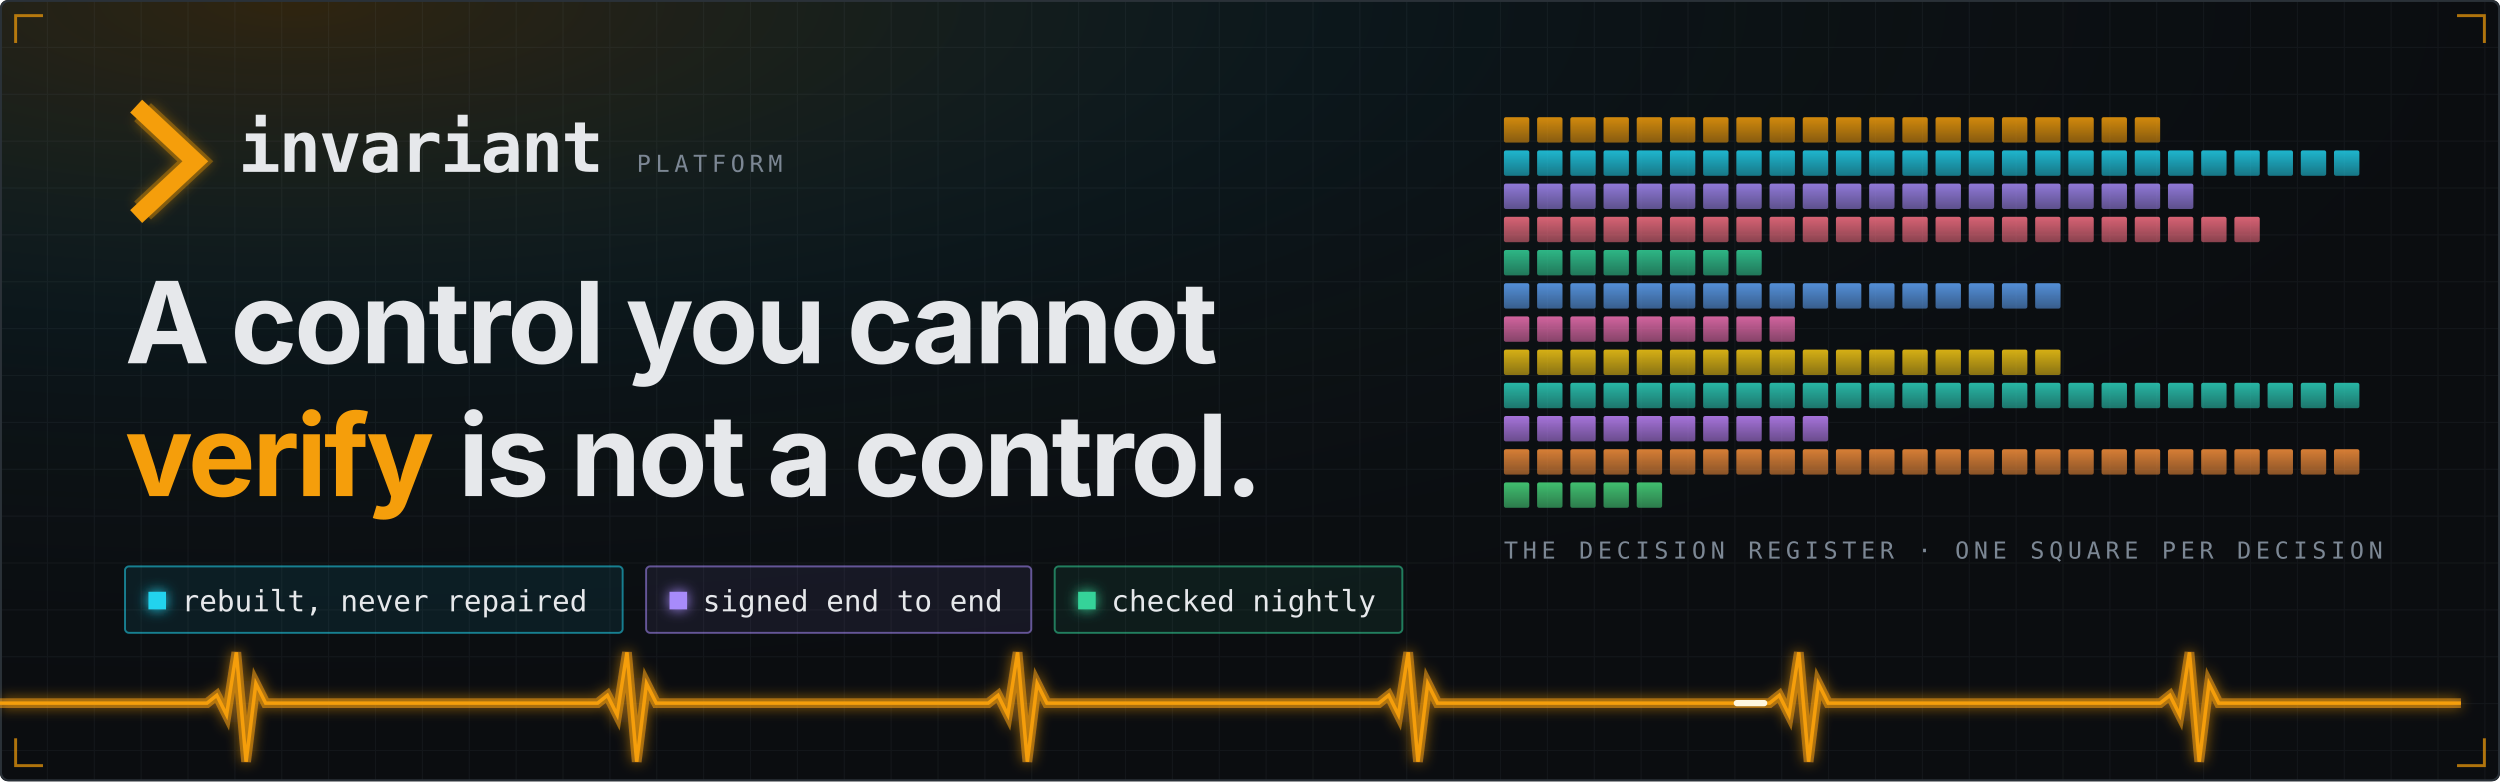
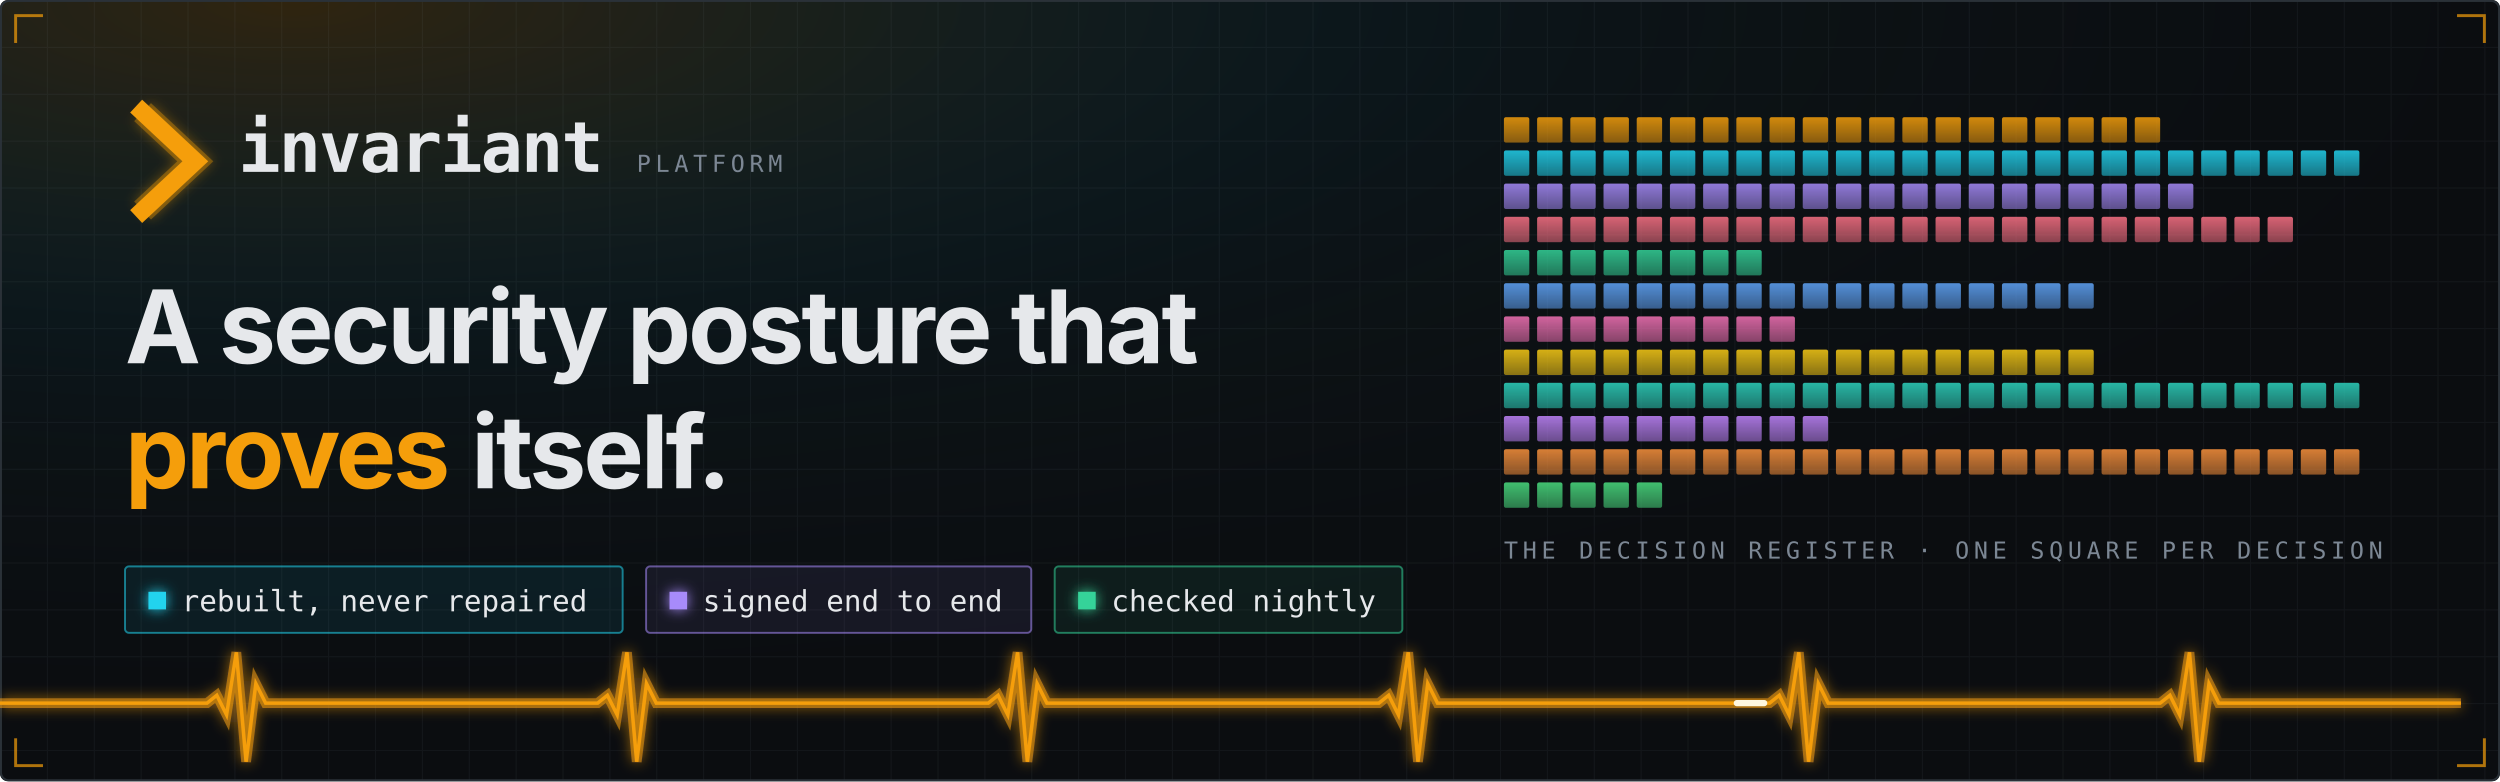
- <svg xmlns="http://www.w3.org/2000/svg" viewBox="0 0 1280 400" width="1280" height="400" role="img" aria-label="Invariant Platform: a control you cannot verify is not a control">
+ <svg xmlns="http://www.w3.org/2000/svg" viewBox="0 0 1280 400" width="1280" height="400" role="img" aria-label="Invariant Platform: a security posture that proves itself">
  <defs>
    <style>
    text { font-family: 'Segoe UI', 'Inter', 'Helvetica Neue', system-ui, -apple-system, sans-serif; fill: #e6e8eb; }
    .mono { font-family: 'JetBrains Mono', 'SFMono-Regular', 'Cascadia Code', Menlo, Consolas, ui-monospace, monospace; }
    .label { font-family: 'JetBrains Mono', 'SFMono-Regular', 'Cascadia Code', Menlo, Consolas, ui-monospace, monospace; font-size: 12px; letter-spacing: .2em; fill: #7c8794; }
    .flow { fill: none; stroke-width: 3.2; stroke-linecap: round; stroke-dasharray: 14 1400; stroke-dashoffset: 14;
            animation: flow 2.6s cubic-bezier(.5, 0, .5, 1) infinite; }
    @keyframes flow { 0% { stroke-dashoffset: 14; stroke-opacity: 0; } 12% { stroke-opacity: 1; }
            88% { stroke-opacity: 1; } 100% { stroke-dashoffset: -420; stroke-opacity: 0; } }
    @media (prefers-reduced-motion: reduce) { * { animation: none !important; } .flow { display: none; } }
    
    .cell { animation: in .3s ease-out backwards; }
    @keyframes in { from { opacity: 0; } }
    .pulse { animation: pulse 2.4s ease-in-out infinite; transform-origin: center; transform-box: fill-box; }
    @keyframes pulse { 50% { opacity: .35; } }
    </style>
    <radialGradient id="bg" cx="12%" cy="0%" r="95%">
      <stop offset="0" stop-color="#f59e0b" stop-opacity=".16" />
      <stop offset=".45" stop-color="#22d3ee" stop-opacity=".05" />
      <stop offset="1" stop-color="#0b0d10" stop-opacity="0" />
    </radialGradient>
    <filter id="shadow" x="-20%" y="-20%" width="140%" height="170%">
      <feDropShadow dx="0" dy="12" stdDeviation="12" flood-color="#000" flood-opacity=".6" />
    </filter>
    <filter id="glow" filterUnits="userSpaceOnUse" x="-20" y="-20" width="1320" height="440">
      <feGaussianBlur stdDeviation="3.2" result="b" />
      <feMerge>
        <feMergeNode in="b" />
        <feMergeNode in="SourceGraphic" />
      </feMerge>
    </filter>
    <linearGradient id="gloss" x1="0" y1="0" x2="0" y2="1">
      <stop offset="0" stop-color="#fff" stop-opacity=".11" />
      <stop offset="1" stop-color="#fff" stop-opacity="0" />
    </linearGradient>
    <pattern id="grid" width="24" height="24" patternUnits="userSpaceOnUse">
      <path d="M24 0 L0 0 0 24" fill="none" stroke="#8b939e" stroke-opacity=".07" />
    </pattern>
    <linearGradient id="face0" x1="0" y1="0" x2="1" y2="0">
      <stop offset="0" stop-color="#f59e0b" stop-opacity=".12" />
      <stop offset=".6" stop-color="#f59e0b" stop-opacity=".02" />
    </linearGradient>
    <linearGradient id="cell0" x1="0" y1="0" x2="0" y2="1">
      <stop offset="0" stop-color="#f59e0b" />
      <stop offset="1" stop-color="#f59e0b" stop-opacity=".62" />
    </linearGradient>
    <marker id="head0" viewBox="0 0 10 10" refX="8.5" refY="5" markerWidth="7" markerHeight="7" orient="auto">
      <path d="M0 0 L10 5 L0 10 z" fill="#f59e0b" />
    </marker>
    <linearGradient id="face1" x1="0" y1="0" x2="1" y2="0">
      <stop offset="0" stop-color="#22d3ee" stop-opacity=".12" />
      <stop offset=".6" stop-color="#22d3ee" stop-opacity=".02" />
    </linearGradient>
    <linearGradient id="cell1" x1="0" y1="0" x2="0" y2="1">
      <stop offset="0" stop-color="#22d3ee" />
      <stop offset="1" stop-color="#22d3ee" stop-opacity=".62" />
    </linearGradient>
    <marker id="head1" viewBox="0 0 10 10" refX="8.5" refY="5" markerWidth="7" markerHeight="7" orient="auto">
      <path d="M0 0 L10 5 L0 10 z" fill="#22d3ee" />
    </marker>
    <linearGradient id="face2" x1="0" y1="0" x2="1" y2="0">
      <stop offset="0" stop-color="#a78bfa" stop-opacity=".12" />
      <stop offset=".6" stop-color="#a78bfa" stop-opacity=".02" />
    </linearGradient>
    <linearGradient id="cell2" x1="0" y1="0" x2="0" y2="1">
      <stop offset="0" stop-color="#a78bfa" />
      <stop offset="1" stop-color="#a78bfa" stop-opacity=".62" />
    </linearGradient>
    <marker id="head2" viewBox="0 0 10 10" refX="8.5" refY="5" markerWidth="7" markerHeight="7" orient="auto">
      <path d="M0 0 L10 5 L0 10 z" fill="#a78bfa" />
    </marker>
    <linearGradient id="face3" x1="0" y1="0" x2="1" y2="0">
      <stop offset="0" stop-color="#fb7185" stop-opacity=".12" />
      <stop offset=".6" stop-color="#fb7185" stop-opacity=".02" />
    </linearGradient>
    <linearGradient id="cell3" x1="0" y1="0" x2="0" y2="1">
      <stop offset="0" stop-color="#fb7185" />
      <stop offset="1" stop-color="#fb7185" stop-opacity=".62" />
    </linearGradient>
    <marker id="head3" viewBox="0 0 10 10" refX="8.5" refY="5" markerWidth="7" markerHeight="7" orient="auto">
      <path d="M0 0 L10 5 L0 10 z" fill="#fb7185" />
    </marker>
    <linearGradient id="face4" x1="0" y1="0" x2="1" y2="0">
      <stop offset="0" stop-color="#34d399" stop-opacity=".12" />
      <stop offset=".6" stop-color="#34d399" stop-opacity=".02" />
    </linearGradient>
    <linearGradient id="cell4" x1="0" y1="0" x2="0" y2="1">
      <stop offset="0" stop-color="#34d399" />
      <stop offset="1" stop-color="#34d399" stop-opacity=".62" />
    </linearGradient>
    <marker id="head4" viewBox="0 0 10 10" refX="8.5" refY="5" markerWidth="7" markerHeight="7" orient="auto">
      <path d="M0 0 L10 5 L0 10 z" fill="#34d399" />
    </marker>
    <linearGradient id="face5" x1="0" y1="0" x2="1" y2="0">
      <stop offset="0" stop-color="#60a5fa" stop-opacity=".12" />
      <stop offset=".6" stop-color="#60a5fa" stop-opacity=".02" />
    </linearGradient>
    <linearGradient id="cell5" x1="0" y1="0" x2="0" y2="1">
      <stop offset="0" stop-color="#60a5fa" />
      <stop offset="1" stop-color="#60a5fa" stop-opacity=".62" />
    </linearGradient>
    <marker id="head5" viewBox="0 0 10 10" refX="8.5" refY="5" markerWidth="7" markerHeight="7" orient="auto">
      <path d="M0 0 L10 5 L0 10 z" fill="#60a5fa" />
    </marker>
    <linearGradient id="face6" x1="0" y1="0" x2="1" y2="0">
      <stop offset="0" stop-color="#f472b6" stop-opacity=".12" />
      <stop offset=".6" stop-color="#f472b6" stop-opacity=".02" />
    </linearGradient>
    <linearGradient id="cell6" x1="0" y1="0" x2="0" y2="1">
      <stop offset="0" stop-color="#f472b6" />
      <stop offset="1" stop-color="#f472b6" stop-opacity=".62" />
    </linearGradient>
    <marker id="head6" viewBox="0 0 10 10" refX="8.5" refY="5" markerWidth="7" markerHeight="7" orient="auto">
      <path d="M0 0 L10 5 L0 10 z" fill="#f472b6" />
    </marker>
    <linearGradient id="face7" x1="0" y1="0" x2="1" y2="0">
      <stop offset="0" stop-color="#facc15" stop-opacity=".12" />
      <stop offset=".6" stop-color="#facc15" stop-opacity=".02" />
    </linearGradient>
    <linearGradient id="cell7" x1="0" y1="0" x2="0" y2="1">
      <stop offset="0" stop-color="#facc15" />
      <stop offset="1" stop-color="#facc15" stop-opacity=".62" />
    </linearGradient>
    <marker id="head7" viewBox="0 0 10 10" refX="8.5" refY="5" markerWidth="7" markerHeight="7" orient="auto">
      <path d="M0 0 L10 5 L0 10 z" fill="#facc15" />
    </marker>
    <linearGradient id="face8" x1="0" y1="0" x2="1" y2="0">
      <stop offset="0" stop-color="#2dd4bf" stop-opacity=".12" />
      <stop offset=".6" stop-color="#2dd4bf" stop-opacity=".02" />
    </linearGradient>
    <linearGradient id="cell8" x1="0" y1="0" x2="0" y2="1">
      <stop offset="0" stop-color="#2dd4bf" />
      <stop offset="1" stop-color="#2dd4bf" stop-opacity=".62" />
    </linearGradient>
    <marker id="head8" viewBox="0 0 10 10" refX="8.5" refY="5" markerWidth="7" markerHeight="7" orient="auto">
      <path d="M0 0 L10 5 L0 10 z" fill="#2dd4bf" />
    </marker>
    <linearGradient id="face9" x1="0" y1="0" x2="1" y2="0">
      <stop offset="0" stop-color="#c084fc" stop-opacity=".12" />
      <stop offset=".6" stop-color="#c084fc" stop-opacity=".02" />
    </linearGradient>
    <linearGradient id="cell9" x1="0" y1="0" x2="0" y2="1">
      <stop offset="0" stop-color="#c084fc" />
      <stop offset="1" stop-color="#c084fc" stop-opacity=".62" />
    </linearGradient>
    <marker id="head9" viewBox="0 0 10 10" refX="8.5" refY="5" markerWidth="7" markerHeight="7" orient="auto">
      <path d="M0 0 L10 5 L0 10 z" fill="#c084fc" />
    </marker>
    <linearGradient id="face10" x1="0" y1="0" x2="1" y2="0">
      <stop offset="0" stop-color="#fb923c" stop-opacity=".12" />
      <stop offset=".6" stop-color="#fb923c" stop-opacity=".02" />
    </linearGradient>
    <linearGradient id="cell10" x1="0" y1="0" x2="0" y2="1">
      <stop offset="0" stop-color="#fb923c" />
      <stop offset="1" stop-color="#fb923c" stop-opacity=".62" />
    </linearGradient>
    <marker id="head10" viewBox="0 0 10 10" refX="8.5" refY="5" markerWidth="7" markerHeight="7" orient="auto">
      <path d="M0 0 L10 5 L0 10 z" fill="#fb923c" />
    </marker>
    <linearGradient id="face11" x1="0" y1="0" x2="1" y2="0">
      <stop offset="0" stop-color="#4ade80" stop-opacity=".12" />
      <stop offset=".6" stop-color="#4ade80" stop-opacity=".02" />
    </linearGradient>
    <linearGradient id="cell11" x1="0" y1="0" x2="0" y2="1">
      <stop offset="0" stop-color="#4ade80" />
      <stop offset="1" stop-color="#4ade80" stop-opacity=".62" />
    </linearGradient>
    <marker id="head11" viewBox="0 0 10 10" refX="8.5" refY="5" markerWidth="7" markerHeight="7" orient="auto">
      <path d="M0 0 L10 5 L0 10 z" fill="#4ade80" />
    </marker>
  </defs>
  <rect width="1280" height="400" rx="4" fill="#0b0d10" />
  <rect width="1280" height="400" rx="4" fill="url(#bg)" />
  <rect width="1280" height="400" rx="4" fill="url(#grid)" />
  <rect x=".5" y=".5" width="1279" height="399" rx="4" fill="none" stroke="#2a3138" />
  <path d="M 8 22 L 8 8 L 22 8" fill="none" stroke="#f59e0b" stroke-opacity=".7" stroke-width="1.5" />
  <path d="M 1272 22 L 1272 8 L 1258 8" fill="none" stroke="#f59e0b" stroke-opacity=".7" stroke-width="1.5" />
  <path d="M 8 378 L 8 392 L 22 392" fill="none" stroke="#f59e0b" stroke-opacity=".7" stroke-width="1.5" />
  <path d="M 1272 378 L 1272 392 L 1258 392" fill="none" stroke="#f59e0b" stroke-opacity=".7" stroke-width="1.5" />
  <path d="M 0 360 L 20 360 L 40 360 L 60 360 L 80 360 L 100 360 L 106 360 L 111 356 L 116 366 L 121 334 L 126 390 L 131 350 L 136 360 L 160 360 L 180 360 L 200 360 L 220 360 L 240 360 L 260 360 L 280 360 L 300 360 L 306 360 L 311 356 L 316 366 L 321 334 L 326 390 L 331 350 L 336 360 L 360 360 L 380 360 L 400 360 L 420 360 L 440 360 L 460 360 L 480 360 L 500 360 L 506 360 L 511 356 L 516 366 L 521 334 L 526 390 L 531 350 L 536 360 L 560 360 L 580 360 L 600 360 L 620 360 L 640 360 L 660 360 L 680 360 L 700 360 L 706 360 L 711 356 L 716 366 L 721 334 L 726 390 L 731 350 L 736 360 L 760 360 L 780 360 L 800 360 L 820 360 L 840 360 L 860 360 L 880 360 L 900 360 L 906 360 L 911 356 L 916 366 L 921 334 L 926 390 L 931 350 L 936 360 L 960 360 L 980 360 L 1000 360 L 1020 360 L 1040 360 L 1060 360 L 1080 360 L 1100 360 L 1106 360 L 1111 356 L 1116 366 L 1121 334 L 1126 390 L 1131 350 L 1136 360 L 1160 360 L 1180 360 L 1200 360 L 1220 360 L 1240 360 L 1260 360" fill="none" stroke="#f59e0b" stroke-opacity="0.55" stroke-width="5" filter="url(#glow)" />
  <path d="M 0 360 L 20 360 L 40 360 L 60 360 L 80 360 L 100 360 L 106 360 L 111 356 L 116 366 L 121 334 L 126 390 L 131 350 L 136 360 L 160 360 L 180 360 L 200 360 L 220 360 L 240 360 L 260 360 L 280 360 L 300 360 L 306 360 L 311 356 L 316 366 L 321 334 L 326 390 L 331 350 L 336 360 L 360 360 L 380 360 L 400 360 L 420 360 L 440 360 L 460 360 L 480 360 L 500 360 L 506 360 L 511 356 L 516 366 L 521 334 L 526 390 L 531 350 L 536 360 L 560 360 L 580 360 L 600 360 L 620 360 L 640 360 L 660 360 L 680 360 L 700 360 L 706 360 L 711 356 L 716 366 L 721 334 L 726 390 L 731 350 L 736 360 L 760 360 L 780 360 L 800 360 L 820 360 L 840 360 L 860 360 L 880 360 L 900 360 L 906 360 L 911 356 L 916 366 L 921 334 L 926 390 L 931 350 L 936 360 L 960 360 L 980 360 L 1000 360 L 1020 360 L 1040 360 L 1060 360 L 1080 360 L 1100 360 L 1106 360 L 1111 356 L 1116 366 L 1121 334 L 1126 390 L 1131 350 L 1136 360 L 1160 360 L 1180 360 L 1200 360 L 1220 360 L 1240 360 L 1260 360" fill="none" stroke="#f59e0b" stroke-width="1.8" />
  <path d="M 0 360 L 20 360 L 40 360 L 60 360 L 80 360 L 100 360 L 106 360 L 111 356 L 116 366 L 121 334 L 126 390 L 131 350 L 136 360 L 160 360 L 180 360 L 200 360 L 220 360 L 240 360 L 260 360 L 280 360 L 300 360 L 306 360 L 311 356 L 316 366 L 321 334 L 326 390 L 331 350 L 336 360 L 360 360 L 380 360 L 400 360 L 420 360 L 440 360 L 460 360 L 480 360 L 500 360 L 506 360 L 511 356 L 516 366 L 521 334 L 526 390 L 531 350 L 536 360 L 560 360 L 580 360 L 600 360 L 620 360 L 640 360 L 660 360 L 680 360 L 700 360 L 706 360 L 711 356 L 716 366 L 721 334 L 726 390 L 731 350 L 736 360 L 760 360 L 780 360 L 800 360 L 820 360 L 840 360 L 860 360 L 880 360 L 900 360 L 906 360 L 911 356 L 916 366 L 921 334 L 926 390 L 931 350 L 936 360 L 960 360 L 980 360 L 1000 360 L 1020 360 L 1040 360 L 1060 360 L 1080 360 L 1100 360 L 1106 360 L 1111 356 L 1116 366 L 1121 334 L 1126 390 L 1131 350 L 1136 360 L 1160 360 L 1180 360 L 1200 360 L 1220 360 L 1240 360 L 1260 360" class="flow" stroke="#fff7e0" />
  <g transform="translate(64 52) scale(0.9)">
    <path d="M10 6 L40 34 L10 62" fill="none" stroke="#f59e0b" stroke-width="14" stroke-opacity=".35" filter="url(#glow)" />
    <path d="M10 6 L40 34 L10 62" fill="none" stroke="#f59e0b" stroke-width="10" stroke-linecap="square" />
  </g>
  <text x="122" y="88" class="mono" font-size="36" font-weight="600" letter-spacing="-1">invariant</text>
  <text x="326" y="88" class="label" font-size="15">PLATFORM</text>
-   <text x="64" y="186" font-size="58" font-weight="700" letter-spacing="-1.5">A control you cannot</text>
-   <text x="64" y="254" font-size="58" font-weight="700" letter-spacing="-1.5">
-     <tspan fill="#f59e0b" filter="url(#glow)">verify</tspan> is not a control.</text>
+   <text x="64" y="186" font-size="52" font-weight="700" letter-spacing="-1.5">A security posture that</text>
+   <text x="64" y="250" font-size="52" font-weight="700" letter-spacing="-1.5">
+     <tspan fill="#f59e0b" filter="url(#glow)">proves</tspan> itself.</text>
  <rect x="64" y="290" width="254.8" height="34" rx="2" fill="#22d3ee" fill-opacity=".08" stroke="#22d3ee" stroke-opacity=".55" />
  <rect x="76" y="303" width="9" height="9" fill="#22d3ee" filter="url(#glow)" class="pulse" />
  <text x="93" y="313" class="mono" font-size="15" fill="#22d3ee">rebuilt, never repaired</text>
  <rect x="330.8" y="290" width="197.2" height="34" rx="2" fill="#a78bfa" fill-opacity=".08" stroke="#a78bfa" stroke-opacity=".55" />
  <rect x="342.8" y="303" width="9" height="9" fill="#a78bfa" filter="url(#glow)" class="pulse" />
  <text x="359.8" y="313" class="mono" font-size="15" fill="#a78bfa">signed end to end</text>
  <rect x="540.0" y="290" width="178.0" height="34" rx="2" fill="#34d399" fill-opacity=".08" stroke="#34d399" stroke-opacity=".55" />
  <rect x="552.0" y="303" width="9" height="9" fill="#34d399" filter="url(#glow)" class="pulse" />
  <text x="569.0" y="313" class="mono" font-size="15" fill="#34d399">checked nightly</text>
  <rect x="770" y="60" width="13" height="13" rx="1" fill="url(#cell0)" fill-opacity=".85" class="cell" style="animation-delay:0.00s" />
  <rect x="787" y="60" width="13" height="13" rx="1" fill="url(#cell0)" fill-opacity=".85" class="cell" style="animation-delay:0.01s" />
  <rect x="804" y="60" width="13" height="13" rx="1" fill="url(#cell0)" fill-opacity=".85" class="cell" style="animation-delay:0.02s" />
  <rect x="821" y="60" width="13" height="13" rx="1" fill="url(#cell0)" fill-opacity=".85" class="cell" style="animation-delay:0.03s" />
  <rect x="838" y="60" width="13" height="13" rx="1" fill="url(#cell0)" fill-opacity=".85" class="cell" style="animation-delay:0.04s" />
  <rect x="855" y="60" width="13" height="13" rx="1" fill="url(#cell0)" fill-opacity=".85" class="cell" style="animation-delay:0.05s" />
  <rect x="872" y="60" width="13" height="13" rx="1" fill="url(#cell0)" fill-opacity=".85" class="cell" style="animation-delay:0.06s" />
  <rect x="889" y="60" width="13" height="13" rx="1" fill="url(#cell0)" fill-opacity=".85" class="cell" style="animation-delay:0.07s" />
  <rect x="906" y="60" width="13" height="13" rx="1" fill="url(#cell0)" fill-opacity=".85" class="cell" style="animation-delay:0.08s" />
  <rect x="923" y="60" width="13" height="13" rx="1" fill="url(#cell0)" fill-opacity=".85" class="cell" style="animation-delay:0.09s" />
  <rect x="940" y="60" width="13" height="13" rx="1" fill="url(#cell0)" fill-opacity=".85" class="cell" style="animation-delay:0.10s" />
  <rect x="957" y="60" width="13" height="13" rx="1" fill="url(#cell0)" fill-opacity=".85" class="cell" style="animation-delay:0.11s" />
  <rect x="974" y="60" width="13" height="13" rx="1" fill="url(#cell0)" fill-opacity=".85" class="cell" style="animation-delay:0.12s" />
  <rect x="991" y="60" width="13" height="13" rx="1" fill="url(#cell0)" fill-opacity=".85" class="cell" style="animation-delay:0.13s" />
  <rect x="1008" y="60" width="13" height="13" rx="1" fill="url(#cell0)" fill-opacity=".85" class="cell" style="animation-delay:0.14s" />
  <rect x="1025" y="60" width="13" height="13" rx="1" fill="url(#cell0)" fill-opacity=".85" class="cell" style="animation-delay:0.15s" />
  <rect x="1042" y="60" width="13" height="13" rx="1" fill="url(#cell0)" fill-opacity=".85" class="cell" style="animation-delay:0.16s" />
  <rect x="1059" y="60" width="13" height="13" rx="1" fill="url(#cell0)" fill-opacity=".85" class="cell" style="animation-delay:0.17s" />
  <rect x="1076" y="60" width="13" height="13" rx="1" fill="url(#cell0)" fill-opacity=".85" class="cell" style="animation-delay:0.18s" />
  <rect x="1093" y="60" width="13" height="13" rx="1" fill="url(#cell0)" fill-opacity=".85" class="cell" style="animation-delay:0.19s" />
  <rect x="770" y="77" width="13" height="13" rx="1" fill="url(#cell1)" fill-opacity=".85" class="cell" style="animation-delay:0.04s" />
  <rect x="787" y="77" width="13" height="13" rx="1" fill="url(#cell1)" fill-opacity=".85" class="cell" style="animation-delay:0.05s" />
  <rect x="804" y="77" width="13" height="13" rx="1" fill="url(#cell1)" fill-opacity=".85" class="cell" style="animation-delay:0.06s" />
  <rect x="821" y="77" width="13" height="13" rx="1" fill="url(#cell1)" fill-opacity=".85" class="cell" style="animation-delay:0.07s" />
  <rect x="838" y="77" width="13" height="13" rx="1" fill="url(#cell1)" fill-opacity=".85" class="cell" style="animation-delay:0.08s" />
  <rect x="855" y="77" width="13" height="13" rx="1" fill="url(#cell1)" fill-opacity=".85" class="cell" style="animation-delay:0.09s" />
  <rect x="872" y="77" width="13" height="13" rx="1" fill="url(#cell1)" fill-opacity=".85" class="cell" style="animation-delay:0.10s" />
  <rect x="889" y="77" width="13" height="13" rx="1" fill="url(#cell1)" fill-opacity=".85" class="cell" style="animation-delay:0.11s" />
  <rect x="906" y="77" width="13" height="13" rx="1" fill="url(#cell1)" fill-opacity=".85" class="cell" style="animation-delay:0.12s" />
  <rect x="923" y="77" width="13" height="13" rx="1" fill="url(#cell1)" fill-opacity=".85" class="cell" style="animation-delay:0.13s" />
  <rect x="940" y="77" width="13" height="13" rx="1" fill="url(#cell1)" fill-opacity=".85" class="cell" style="animation-delay:0.14s" />
  <rect x="957" y="77" width="13" height="13" rx="1" fill="url(#cell1)" fill-opacity=".85" class="cell" style="animation-delay:0.15s" />
  <rect x="974" y="77" width="13" height="13" rx="1" fill="url(#cell1)" fill-opacity=".85" class="cell" style="animation-delay:0.16s" />
  <rect x="991" y="77" width="13" height="13" rx="1" fill="url(#cell1)" fill-opacity=".85" class="cell" style="animation-delay:0.17s" />
  <rect x="1008" y="77" width="13" height="13" rx="1" fill="url(#cell1)" fill-opacity=".85" class="cell" style="animation-delay:0.18s" />
  <rect x="1025" y="77" width="13" height="13" rx="1" fill="url(#cell1)" fill-opacity=".85" class="cell" style="animation-delay:0.19s" />
  <rect x="1042" y="77" width="13" height="13" rx="1" fill="url(#cell1)" fill-opacity=".85" class="cell" style="animation-delay:0.20s" />
  <rect x="1059" y="77" width="13" height="13" rx="1" fill="url(#cell1)" fill-opacity=".85" class="cell" style="animation-delay:0.21s" />
  <rect x="1076" y="77" width="13" height="13" rx="1" fill="url(#cell1)" fill-opacity=".85" class="cell" style="animation-delay:0.22s" />
  <rect x="1093" y="77" width="13" height="13" rx="1" fill="url(#cell1)" fill-opacity=".85" class="cell" style="animation-delay:0.23s" />
  <rect x="1110" y="77" width="13" height="13" rx="1" fill="url(#cell1)" fill-opacity=".85" class="cell" style="animation-delay:0.24s" />
  <rect x="1127" y="77" width="13" height="13" rx="1" fill="url(#cell1)" fill-opacity=".85" class="cell" style="animation-delay:0.25s" />
  <rect x="1144" y="77" width="13" height="13" rx="1" fill="url(#cell1)" fill-opacity=".85" class="cell" style="animation-delay:0.26s" />
  <rect x="1161" y="77" width="13" height="13" rx="1" fill="url(#cell1)" fill-opacity=".85" class="cell" style="animation-delay:0.27s" />
  <rect x="1178" y="77" width="13" height="13" rx="1" fill="url(#cell1)" fill-opacity=".85" class="cell" style="animation-delay:0.28s" />
  <rect x="1195" y="77" width="13" height="13" rx="1" fill="url(#cell1)" fill-opacity=".85" class="cell" style="animation-delay:0.29s" />
  <rect x="770" y="94" width="13" height="13" rx="1" fill="url(#cell2)" fill-opacity=".85" class="cell" style="animation-delay:0.08s" />
  <rect x="787" y="94" width="13" height="13" rx="1" fill="url(#cell2)" fill-opacity=".85" class="cell" style="animation-delay:0.09s" />
  <rect x="804" y="94" width="13" height="13" rx="1" fill="url(#cell2)" fill-opacity=".85" class="cell" style="animation-delay:0.10s" />
  <rect x="821" y="94" width="13" height="13" rx="1" fill="url(#cell2)" fill-opacity=".85" class="cell" style="animation-delay:0.11s" />
  <rect x="838" y="94" width="13" height="13" rx="1" fill="url(#cell2)" fill-opacity=".85" class="cell" style="animation-delay:0.12s" />
  <rect x="855" y="94" width="13" height="13" rx="1" fill="url(#cell2)" fill-opacity=".85" class="cell" style="animation-delay:0.13s" />
  <rect x="872" y="94" width="13" height="13" rx="1" fill="url(#cell2)" fill-opacity=".85" class="cell" style="animation-delay:0.14s" />
  <rect x="889" y="94" width="13" height="13" rx="1" fill="url(#cell2)" fill-opacity=".85" class="cell" style="animation-delay:0.15s" />
  <rect x="906" y="94" width="13" height="13" rx="1" fill="url(#cell2)" fill-opacity=".85" class="cell" style="animation-delay:0.16s" />
  <rect x="923" y="94" width="13" height="13" rx="1" fill="url(#cell2)" fill-opacity=".85" class="cell" style="animation-delay:0.17s" />
  <rect x="940" y="94" width="13" height="13" rx="1" fill="url(#cell2)" fill-opacity=".85" class="cell" style="animation-delay:0.18s" />
  <rect x="957" y="94" width="13" height="13" rx="1" fill="url(#cell2)" fill-opacity=".85" class="cell" style="animation-delay:0.19s" />
  <rect x="974" y="94" width="13" height="13" rx="1" fill="url(#cell2)" fill-opacity=".85" class="cell" style="animation-delay:0.20s" />
  <rect x="991" y="94" width="13" height="13" rx="1" fill="url(#cell2)" fill-opacity=".85" class="cell" style="animation-delay:0.21s" />
  <rect x="1008" y="94" width="13" height="13" rx="1" fill="url(#cell2)" fill-opacity=".85" class="cell" style="animation-delay:0.22s" />
  <rect x="1025" y="94" width="13" height="13" rx="1" fill="url(#cell2)" fill-opacity=".85" class="cell" style="animation-delay:0.23s" />
  <rect x="1042" y="94" width="13" height="13" rx="1" fill="url(#cell2)" fill-opacity=".85" class="cell" style="animation-delay:0.24s" />
  <rect x="1059" y="94" width="13" height="13" rx="1" fill="url(#cell2)" fill-opacity=".85" class="cell" style="animation-delay:0.25s" />
  <rect x="1076" y="94" width="13" height="13" rx="1" fill="url(#cell2)" fill-opacity=".85" class="cell" style="animation-delay:0.26s" />
  <rect x="1093" y="94" width="13" height="13" rx="1" fill="url(#cell2)" fill-opacity=".85" class="cell" style="animation-delay:0.27s" />
  <rect x="1110" y="94" width="13" height="13" rx="1" fill="url(#cell2)" fill-opacity=".85" class="cell" style="animation-delay:0.28s" />
  <rect x="770" y="111" width="13" height="13" rx="1" fill="url(#cell3)" fill-opacity=".85" class="cell" style="animation-delay:0.12s" />
  <rect x="787" y="111" width="13" height="13" rx="1" fill="url(#cell3)" fill-opacity=".85" class="cell" style="animation-delay:0.13s" />
  <rect x="804" y="111" width="13" height="13" rx="1" fill="url(#cell3)" fill-opacity=".85" class="cell" style="animation-delay:0.14s" />
  <rect x="821" y="111" width="13" height="13" rx="1" fill="url(#cell3)" fill-opacity=".85" class="cell" style="animation-delay:0.15s" />
  <rect x="838" y="111" width="13" height="13" rx="1" fill="url(#cell3)" fill-opacity=".85" class="cell" style="animation-delay:0.16s" />
  <rect x="855" y="111" width="13" height="13" rx="1" fill="url(#cell3)" fill-opacity=".85" class="cell" style="animation-delay:0.17s" />
  <rect x="872" y="111" width="13" height="13" rx="1" fill="url(#cell3)" fill-opacity=".85" class="cell" style="animation-delay:0.18s" />
  <rect x="889" y="111" width="13" height="13" rx="1" fill="url(#cell3)" fill-opacity=".85" class="cell" style="animation-delay:0.19s" />
  <rect x="906" y="111" width="13" height="13" rx="1" fill="url(#cell3)" fill-opacity=".85" class="cell" style="animation-delay:0.20s" />
  <rect x="923" y="111" width="13" height="13" rx="1" fill="url(#cell3)" fill-opacity=".85" class="cell" style="animation-delay:0.21s" />
  <rect x="940" y="111" width="13" height="13" rx="1" fill="url(#cell3)" fill-opacity=".85" class="cell" style="animation-delay:0.22s" />
  <rect x="957" y="111" width="13" height="13" rx="1" fill="url(#cell3)" fill-opacity=".85" class="cell" style="animation-delay:0.23s" />
  <rect x="974" y="111" width="13" height="13" rx="1" fill="url(#cell3)" fill-opacity=".85" class="cell" style="animation-delay:0.24s" />
  <rect x="991" y="111" width="13" height="13" rx="1" fill="url(#cell3)" fill-opacity=".85" class="cell" style="animation-delay:0.25s" />
  <rect x="1008" y="111" width="13" height="13" rx="1" fill="url(#cell3)" fill-opacity=".85" class="cell" style="animation-delay:0.26s" />
  <rect x="1025" y="111" width="13" height="13" rx="1" fill="url(#cell3)" fill-opacity=".85" class="cell" style="animation-delay:0.27s" />
  <rect x="1042" y="111" width="13" height="13" rx="1" fill="url(#cell3)" fill-opacity=".85" class="cell" style="animation-delay:0.28s" />
  <rect x="1059" y="111" width="13" height="13" rx="1" fill="url(#cell3)" fill-opacity=".85" class="cell" style="animation-delay:0.29s" />
  <rect x="1076" y="111" width="13" height="13" rx="1" fill="url(#cell3)" fill-opacity=".85" class="cell" style="animation-delay:0.30s" />
  <rect x="1093" y="111" width="13" height="13" rx="1" fill="url(#cell3)" fill-opacity=".85" class="cell" style="animation-delay:0.31s" />
  <rect x="1110" y="111" width="13" height="13" rx="1" fill="url(#cell3)" fill-opacity=".85" class="cell" style="animation-delay:0.32s" />
  <rect x="1127" y="111" width="13" height="13" rx="1" fill="url(#cell3)" fill-opacity=".85" class="cell" style="animation-delay:0.33s" />
  <rect x="1144" y="111" width="13" height="13" rx="1" fill="url(#cell3)" fill-opacity=".85" class="cell" style="animation-delay:0.34s" />
+   <rect x="1161" y="111" width="13" height="13" rx="1" fill="url(#cell3)" fill-opacity=".85" class="cell" style="animation-delay:0.35s" />
  <rect x="770" y="128" width="13" height="13" rx="1" fill="url(#cell4)" fill-opacity=".85" class="cell" style="animation-delay:0.16s" />
  <rect x="787" y="128" width="13" height="13" rx="1" fill="url(#cell4)" fill-opacity=".85" class="cell" style="animation-delay:0.17s" />
  <rect x="804" y="128" width="13" height="13" rx="1" fill="url(#cell4)" fill-opacity=".85" class="cell" style="animation-delay:0.18s" />
  <rect x="821" y="128" width="13" height="13" rx="1" fill="url(#cell4)" fill-opacity=".85" class="cell" style="animation-delay:0.19s" />
  <rect x="838" y="128" width="13" height="13" rx="1" fill="url(#cell4)" fill-opacity=".85" class="cell" style="animation-delay:0.20s" />
  <rect x="855" y="128" width="13" height="13" rx="1" fill="url(#cell4)" fill-opacity=".85" class="cell" style="animation-delay:0.21s" />
  <rect x="872" y="128" width="13" height="13" rx="1" fill="url(#cell4)" fill-opacity=".85" class="cell" style="animation-delay:0.22s" />
  <rect x="889" y="128" width="13" height="13" rx="1" fill="url(#cell4)" fill-opacity=".85" class="cell" style="animation-delay:0.23s" />
  <rect x="770" y="145" width="13" height="13" rx="1" fill="url(#cell5)" fill-opacity=".85" class="cell" style="animation-delay:0.20s" />
  <rect x="787" y="145" width="13" height="13" rx="1" fill="url(#cell5)" fill-opacity=".85" class="cell" style="animation-delay:0.21s" />
  <rect x="804" y="145" width="13" height="13" rx="1" fill="url(#cell5)" fill-opacity=".85" class="cell" style="animation-delay:0.22s" />
  <rect x="821" y="145" width="13" height="13" rx="1" fill="url(#cell5)" fill-opacity=".85" class="cell" style="animation-delay:0.23s" />
  <rect x="838" y="145" width="13" height="13" rx="1" fill="url(#cell5)" fill-opacity=".85" class="cell" style="animation-delay:0.24s" />
  <rect x="855" y="145" width="13" height="13" rx="1" fill="url(#cell5)" fill-opacity=".85" class="cell" style="animation-delay:0.25s" />
  <rect x="872" y="145" width="13" height="13" rx="1" fill="url(#cell5)" fill-opacity=".85" class="cell" style="animation-delay:0.26s" />
  <rect x="889" y="145" width="13" height="13" rx="1" fill="url(#cell5)" fill-opacity=".85" class="cell" style="animation-delay:0.27s" />
  <rect x="906" y="145" width="13" height="13" rx="1" fill="url(#cell5)" fill-opacity=".85" class="cell" style="animation-delay:0.28s" />
  <rect x="923" y="145" width="13" height="13" rx="1" fill="url(#cell5)" fill-opacity=".85" class="cell" style="animation-delay:0.29s" />
  <rect x="940" y="145" width="13" height="13" rx="1" fill="url(#cell5)" fill-opacity=".85" class="cell" style="animation-delay:0.30s" />
  <rect x="957" y="145" width="13" height="13" rx="1" fill="url(#cell5)" fill-opacity=".85" class="cell" style="animation-delay:0.31s" />
  <rect x="974" y="145" width="13" height="13" rx="1" fill="url(#cell5)" fill-opacity=".85" class="cell" style="animation-delay:0.32s" />
  <rect x="991" y="145" width="13" height="13" rx="1" fill="url(#cell5)" fill-opacity=".85" class="cell" style="animation-delay:0.33s" />
  <rect x="1008" y="145" width="13" height="13" rx="1" fill="url(#cell5)" fill-opacity=".85" class="cell" style="animation-delay:0.34s" />
  <rect x="1025" y="145" width="13" height="13" rx="1" fill="url(#cell5)" fill-opacity=".85" class="cell" style="animation-delay:0.35s" />
  <rect x="1042" y="145" width="13" height="13" rx="1" fill="url(#cell5)" fill-opacity=".85" class="cell" style="animation-delay:0.36s" />
+   <rect x="1059" y="145" width="13" height="13" rx="1" fill="url(#cell5)" fill-opacity=".85" class="cell" style="animation-delay:0.37s" />
  <rect x="770" y="162" width="13" height="13" rx="1" fill="url(#cell6)" fill-opacity=".85" class="cell" style="animation-delay:0.24s" />
  <rect x="787" y="162" width="13" height="13" rx="1" fill="url(#cell6)" fill-opacity=".85" class="cell" style="animation-delay:0.25s" />
  <rect x="804" y="162" width="13" height="13" rx="1" fill="url(#cell6)" fill-opacity=".85" class="cell" style="animation-delay:0.26s" />
  <rect x="821" y="162" width="13" height="13" rx="1" fill="url(#cell6)" fill-opacity=".85" class="cell" style="animation-delay:0.27s" />
  <rect x="838" y="162" width="13" height="13" rx="1" fill="url(#cell6)" fill-opacity=".85" class="cell" style="animation-delay:0.28s" />
  <rect x="855" y="162" width="13" height="13" rx="1" fill="url(#cell6)" fill-opacity=".85" class="cell" style="animation-delay:0.29s" />
  <rect x="872" y="162" width="13" height="13" rx="1" fill="url(#cell6)" fill-opacity=".85" class="cell" style="animation-delay:0.30s" />
  <rect x="889" y="162" width="13" height="13" rx="1" fill="url(#cell6)" fill-opacity=".85" class="cell" style="animation-delay:0.31s" />
  <rect x="906" y="162" width="13" height="13" rx="1" fill="url(#cell6)" fill-opacity=".85" class="cell" style="animation-delay:0.32s" />
  <rect x="770" y="179" width="13" height="13" rx="1" fill="url(#cell7)" fill-opacity=".85" class="cell" style="animation-delay:0.28s" />
  <rect x="787" y="179" width="13" height="13" rx="1" fill="url(#cell7)" fill-opacity=".85" class="cell" style="animation-delay:0.29s" />
  <rect x="804" y="179" width="13" height="13" rx="1" fill="url(#cell7)" fill-opacity=".85" class="cell" style="animation-delay:0.30s" />
  <rect x="821" y="179" width="13" height="13" rx="1" fill="url(#cell7)" fill-opacity=".85" class="cell" style="animation-delay:0.31s" />
  <rect x="838" y="179" width="13" height="13" rx="1" fill="url(#cell7)" fill-opacity=".85" class="cell" style="animation-delay:0.32s" />
  <rect x="855" y="179" width="13" height="13" rx="1" fill="url(#cell7)" fill-opacity=".85" class="cell" style="animation-delay:0.33s" />
  <rect x="872" y="179" width="13" height="13" rx="1" fill="url(#cell7)" fill-opacity=".85" class="cell" style="animation-delay:0.34s" />
  <rect x="889" y="179" width="13" height="13" rx="1" fill="url(#cell7)" fill-opacity=".85" class="cell" style="animation-delay:0.35s" />
  <rect x="906" y="179" width="13" height="13" rx="1" fill="url(#cell7)" fill-opacity=".85" class="cell" style="animation-delay:0.36s" />
  <rect x="923" y="179" width="13" height="13" rx="1" fill="url(#cell7)" fill-opacity=".85" class="cell" style="animation-delay:0.37s" />
  <rect x="940" y="179" width="13" height="13" rx="1" fill="url(#cell7)" fill-opacity=".85" class="cell" style="animation-delay:0.38s" />
  <rect x="957" y="179" width="13" height="13" rx="1" fill="url(#cell7)" fill-opacity=".85" class="cell" style="animation-delay:0.39s" />
  <rect x="974" y="179" width="13" height="13" rx="1" fill="url(#cell7)" fill-opacity=".85" class="cell" style="animation-delay:0.40s" />
  <rect x="991" y="179" width="13" height="13" rx="1" fill="url(#cell7)" fill-opacity=".85" class="cell" style="animation-delay:0.41s" />
  <rect x="1008" y="179" width="13" height="13" rx="1" fill="url(#cell7)" fill-opacity=".85" class="cell" style="animation-delay:0.42s" />
  <rect x="1025" y="179" width="13" height="13" rx="1" fill="url(#cell7)" fill-opacity=".85" class="cell" style="animation-delay:0.43s" />
  <rect x="1042" y="179" width="13" height="13" rx="1" fill="url(#cell7)" fill-opacity=".85" class="cell" style="animation-delay:0.44s" />
+   <rect x="1059" y="179" width="13" height="13" rx="1" fill="url(#cell7)" fill-opacity=".85" class="cell" style="animation-delay:0.45s" />
  <rect x="770" y="196" width="13" height="13" rx="1" fill="url(#cell8)" fill-opacity=".85" class="cell" style="animation-delay:0.32s" />
  <rect x="787" y="196" width="13" height="13" rx="1" fill="url(#cell8)" fill-opacity=".85" class="cell" style="animation-delay:0.33s" />
  <rect x="804" y="196" width="13" height="13" rx="1" fill="url(#cell8)" fill-opacity=".85" class="cell" style="animation-delay:0.34s" />
  <rect x="821" y="196" width="13" height="13" rx="1" fill="url(#cell8)" fill-opacity=".85" class="cell" style="animation-delay:0.35s" />
  <rect x="838" y="196" width="13" height="13" rx="1" fill="url(#cell8)" fill-opacity=".85" class="cell" style="animation-delay:0.36s" />
  <rect x="855" y="196" width="13" height="13" rx="1" fill="url(#cell8)" fill-opacity=".85" class="cell" style="animation-delay:0.37s" />
  <rect x="872" y="196" width="13" height="13" rx="1" fill="url(#cell8)" fill-opacity=".85" class="cell" style="animation-delay:0.38s" />
  <rect x="889" y="196" width="13" height="13" rx="1" fill="url(#cell8)" fill-opacity=".85" class="cell" style="animation-delay:0.39s" />
  <rect x="906" y="196" width="13" height="13" rx="1" fill="url(#cell8)" fill-opacity=".85" class="cell" style="animation-delay:0.40s" />
  <rect x="923" y="196" width="13" height="13" rx="1" fill="url(#cell8)" fill-opacity=".85" class="cell" style="animation-delay:0.41s" />
  <rect x="940" y="196" width="13" height="13" rx="1" fill="url(#cell8)" fill-opacity=".85" class="cell" style="animation-delay:0.42s" />
  <rect x="957" y="196" width="13" height="13" rx="1" fill="url(#cell8)" fill-opacity=".85" class="cell" style="animation-delay:0.43s" />
  <rect x="974" y="196" width="13" height="13" rx="1" fill="url(#cell8)" fill-opacity=".85" class="cell" style="animation-delay:0.44s" />
  <rect x="991" y="196" width="13" height="13" rx="1" fill="url(#cell8)" fill-opacity=".85" class="cell" style="animation-delay:0.45s" />
  <rect x="1008" y="196" width="13" height="13" rx="1" fill="url(#cell8)" fill-opacity=".85" class="cell" style="animation-delay:0.46s" />
  <rect x="1025" y="196" width="13" height="13" rx="1" fill="url(#cell8)" fill-opacity=".85" class="cell" style="animation-delay:0.47s" />
  <rect x="1042" y="196" width="13" height="13" rx="1" fill="url(#cell8)" fill-opacity=".85" class="cell" style="animation-delay:0.48s" />
  <rect x="1059" y="196" width="13" height="13" rx="1" fill="url(#cell8)" fill-opacity=".85" class="cell" style="animation-delay:0.49s" />
  <rect x="1076" y="196" width="13" height="13" rx="1" fill="url(#cell8)" fill-opacity=".85" class="cell" style="animation-delay:0.50s" />
  <rect x="1093" y="196" width="13" height="13" rx="1" fill="url(#cell8)" fill-opacity=".85" class="cell" style="animation-delay:0.51s" />
  <rect x="1110" y="196" width="13" height="13" rx="1" fill="url(#cell8)" fill-opacity=".85" class="cell" style="animation-delay:0.52s" />
  <rect x="1127" y="196" width="13" height="13" rx="1" fill="url(#cell8)" fill-opacity=".85" class="cell" style="animation-delay:0.53s" />
  <rect x="1144" y="196" width="13" height="13" rx="1" fill="url(#cell8)" fill-opacity=".85" class="cell" style="animation-delay:0.54s" />
  <rect x="1161" y="196" width="13" height="13" rx="1" fill="url(#cell8)" fill-opacity=".85" class="cell" style="animation-delay:0.55s" />
  <rect x="1178" y="196" width="13" height="13" rx="1" fill="url(#cell8)" fill-opacity=".85" class="cell" style="animation-delay:0.56s" />
  <rect x="1195" y="196" width="13" height="13" rx="1" fill="url(#cell8)" fill-opacity=".85" class="cell" style="animation-delay:0.57s" />
  <rect x="770" y="213" width="13" height="13" rx="1" fill="url(#cell9)" fill-opacity=".85" class="cell" style="animation-delay:0.36s" />
  <rect x="787" y="213" width="13" height="13" rx="1" fill="url(#cell9)" fill-opacity=".85" class="cell" style="animation-delay:0.37s" />
  <rect x="804" y="213" width="13" height="13" rx="1" fill="url(#cell9)" fill-opacity=".85" class="cell" style="animation-delay:0.38s" />
  <rect x="821" y="213" width="13" height="13" rx="1" fill="url(#cell9)" fill-opacity=".85" class="cell" style="animation-delay:0.39s" />
  <rect x="838" y="213" width="13" height="13" rx="1" fill="url(#cell9)" fill-opacity=".85" class="cell" style="animation-delay:0.40s" />
  <rect x="855" y="213" width="13" height="13" rx="1" fill="url(#cell9)" fill-opacity=".85" class="cell" style="animation-delay:0.41s" />
  <rect x="872" y="213" width="13" height="13" rx="1" fill="url(#cell9)" fill-opacity=".85" class="cell" style="animation-delay:0.42s" />
  <rect x="889" y="213" width="13" height="13" rx="1" fill="url(#cell9)" fill-opacity=".85" class="cell" style="animation-delay:0.43s" />
  <rect x="906" y="213" width="13" height="13" rx="1" fill="url(#cell9)" fill-opacity=".85" class="cell" style="animation-delay:0.44s" />
  <rect x="923" y="213" width="13" height="13" rx="1" fill="url(#cell9)" fill-opacity=".85" class="cell" style="animation-delay:0.45s" />
  <rect x="770" y="230" width="13" height="13" rx="1" fill="url(#cell10)" fill-opacity=".85" class="cell" style="animation-delay:0.40s" />
  <rect x="787" y="230" width="13" height="13" rx="1" fill="url(#cell10)" fill-opacity=".85" class="cell" style="animation-delay:0.41s" />
  <rect x="804" y="230" width="13" height="13" rx="1" fill="url(#cell10)" fill-opacity=".85" class="cell" style="animation-delay:0.42s" />
  <rect x="821" y="230" width="13" height="13" rx="1" fill="url(#cell10)" fill-opacity=".85" class="cell" style="animation-delay:0.43s" />
  <rect x="838" y="230" width="13" height="13" rx="1" fill="url(#cell10)" fill-opacity=".85" class="cell" style="animation-delay:0.44s" />
  <rect x="855" y="230" width="13" height="13" rx="1" fill="url(#cell10)" fill-opacity=".85" class="cell" style="animation-delay:0.45s" />
  <rect x="872" y="230" width="13" height="13" rx="1" fill="url(#cell10)" fill-opacity=".85" class="cell" style="animation-delay:0.46s" />
  <rect x="889" y="230" width="13" height="13" rx="1" fill="url(#cell10)" fill-opacity=".85" class="cell" style="animation-delay:0.47s" />
  <rect x="906" y="230" width="13" height="13" rx="1" fill="url(#cell10)" fill-opacity=".85" class="cell" style="animation-delay:0.48s" />
  <rect x="923" y="230" width="13" height="13" rx="1" fill="url(#cell10)" fill-opacity=".85" class="cell" style="animation-delay:0.49s" />
  <rect x="940" y="230" width="13" height="13" rx="1" fill="url(#cell10)" fill-opacity=".85" class="cell" style="animation-delay:0.50s" />
  <rect x="957" y="230" width="13" height="13" rx="1" fill="url(#cell10)" fill-opacity=".85" class="cell" style="animation-delay:0.51s" />
  <rect x="974" y="230" width="13" height="13" rx="1" fill="url(#cell10)" fill-opacity=".85" class="cell" style="animation-delay:0.52s" />
  <rect x="991" y="230" width="13" height="13" rx="1" fill="url(#cell10)" fill-opacity=".85" class="cell" style="animation-delay:0.53s" />
  <rect x="1008" y="230" width="13" height="13" rx="1" fill="url(#cell10)" fill-opacity=".85" class="cell" style="animation-delay:0.54s" />
  <rect x="1025" y="230" width="13" height="13" rx="1" fill="url(#cell10)" fill-opacity=".85" class="cell" style="animation-delay:0.55s" />
  <rect x="1042" y="230" width="13" height="13" rx="1" fill="url(#cell10)" fill-opacity=".85" class="cell" style="animation-delay:0.56s" />
  <rect x="1059" y="230" width="13" height="13" rx="1" fill="url(#cell10)" fill-opacity=".85" class="cell" style="animation-delay:0.57s" />
  <rect x="1076" y="230" width="13" height="13" rx="1" fill="url(#cell10)" fill-opacity=".85" class="cell" style="animation-delay:0.58s" />
  <rect x="1093" y="230" width="13" height="13" rx="1" fill="url(#cell10)" fill-opacity=".85" class="cell" style="animation-delay:0.59s" />
  <rect x="1110" y="230" width="13" height="13" rx="1" fill="url(#cell10)" fill-opacity=".85" class="cell" style="animation-delay:0.60s" />
  <rect x="1127" y="230" width="13" height="13" rx="1" fill="url(#cell10)" fill-opacity=".85" class="cell" style="animation-delay:0.61s" />
  <rect x="1144" y="230" width="13" height="13" rx="1" fill="url(#cell10)" fill-opacity=".85" class="cell" style="animation-delay:0.62s" />
  <rect x="1161" y="230" width="13" height="13" rx="1" fill="url(#cell10)" fill-opacity=".85" class="cell" style="animation-delay:0.63s" />
  <rect x="1178" y="230" width="13" height="13" rx="1" fill="url(#cell10)" fill-opacity=".85" class="cell" style="animation-delay:0.64s" />
  <rect x="1195" y="230" width="13" height="13" rx="1" fill="url(#cell10)" fill-opacity=".85" class="cell" style="animation-delay:0.65s" />
  <rect x="770" y="247" width="13" height="13" rx="1" fill="url(#cell11)" fill-opacity=".85" class="cell" style="animation-delay:0.44s" />
  <rect x="787" y="247" width="13" height="13" rx="1" fill="url(#cell11)" fill-opacity=".85" class="cell" style="animation-delay:0.45s" />
  <rect x="804" y="247" width="13" height="13" rx="1" fill="url(#cell11)" fill-opacity=".85" class="cell" style="animation-delay:0.46s" />
  <rect x="821" y="247" width="13" height="13" rx="1" fill="url(#cell11)" fill-opacity=".85" class="cell" style="animation-delay:0.47s" />
  <rect x="838" y="247" width="13" height="13" rx="1" fill="url(#cell11)" fill-opacity=".85" class="cell" style="animation-delay:0.48s" />
  <text x="770" y="286" class="label">THE DECISION REGISTER · ONE SQUARE PER DECISION</text>
</svg>
